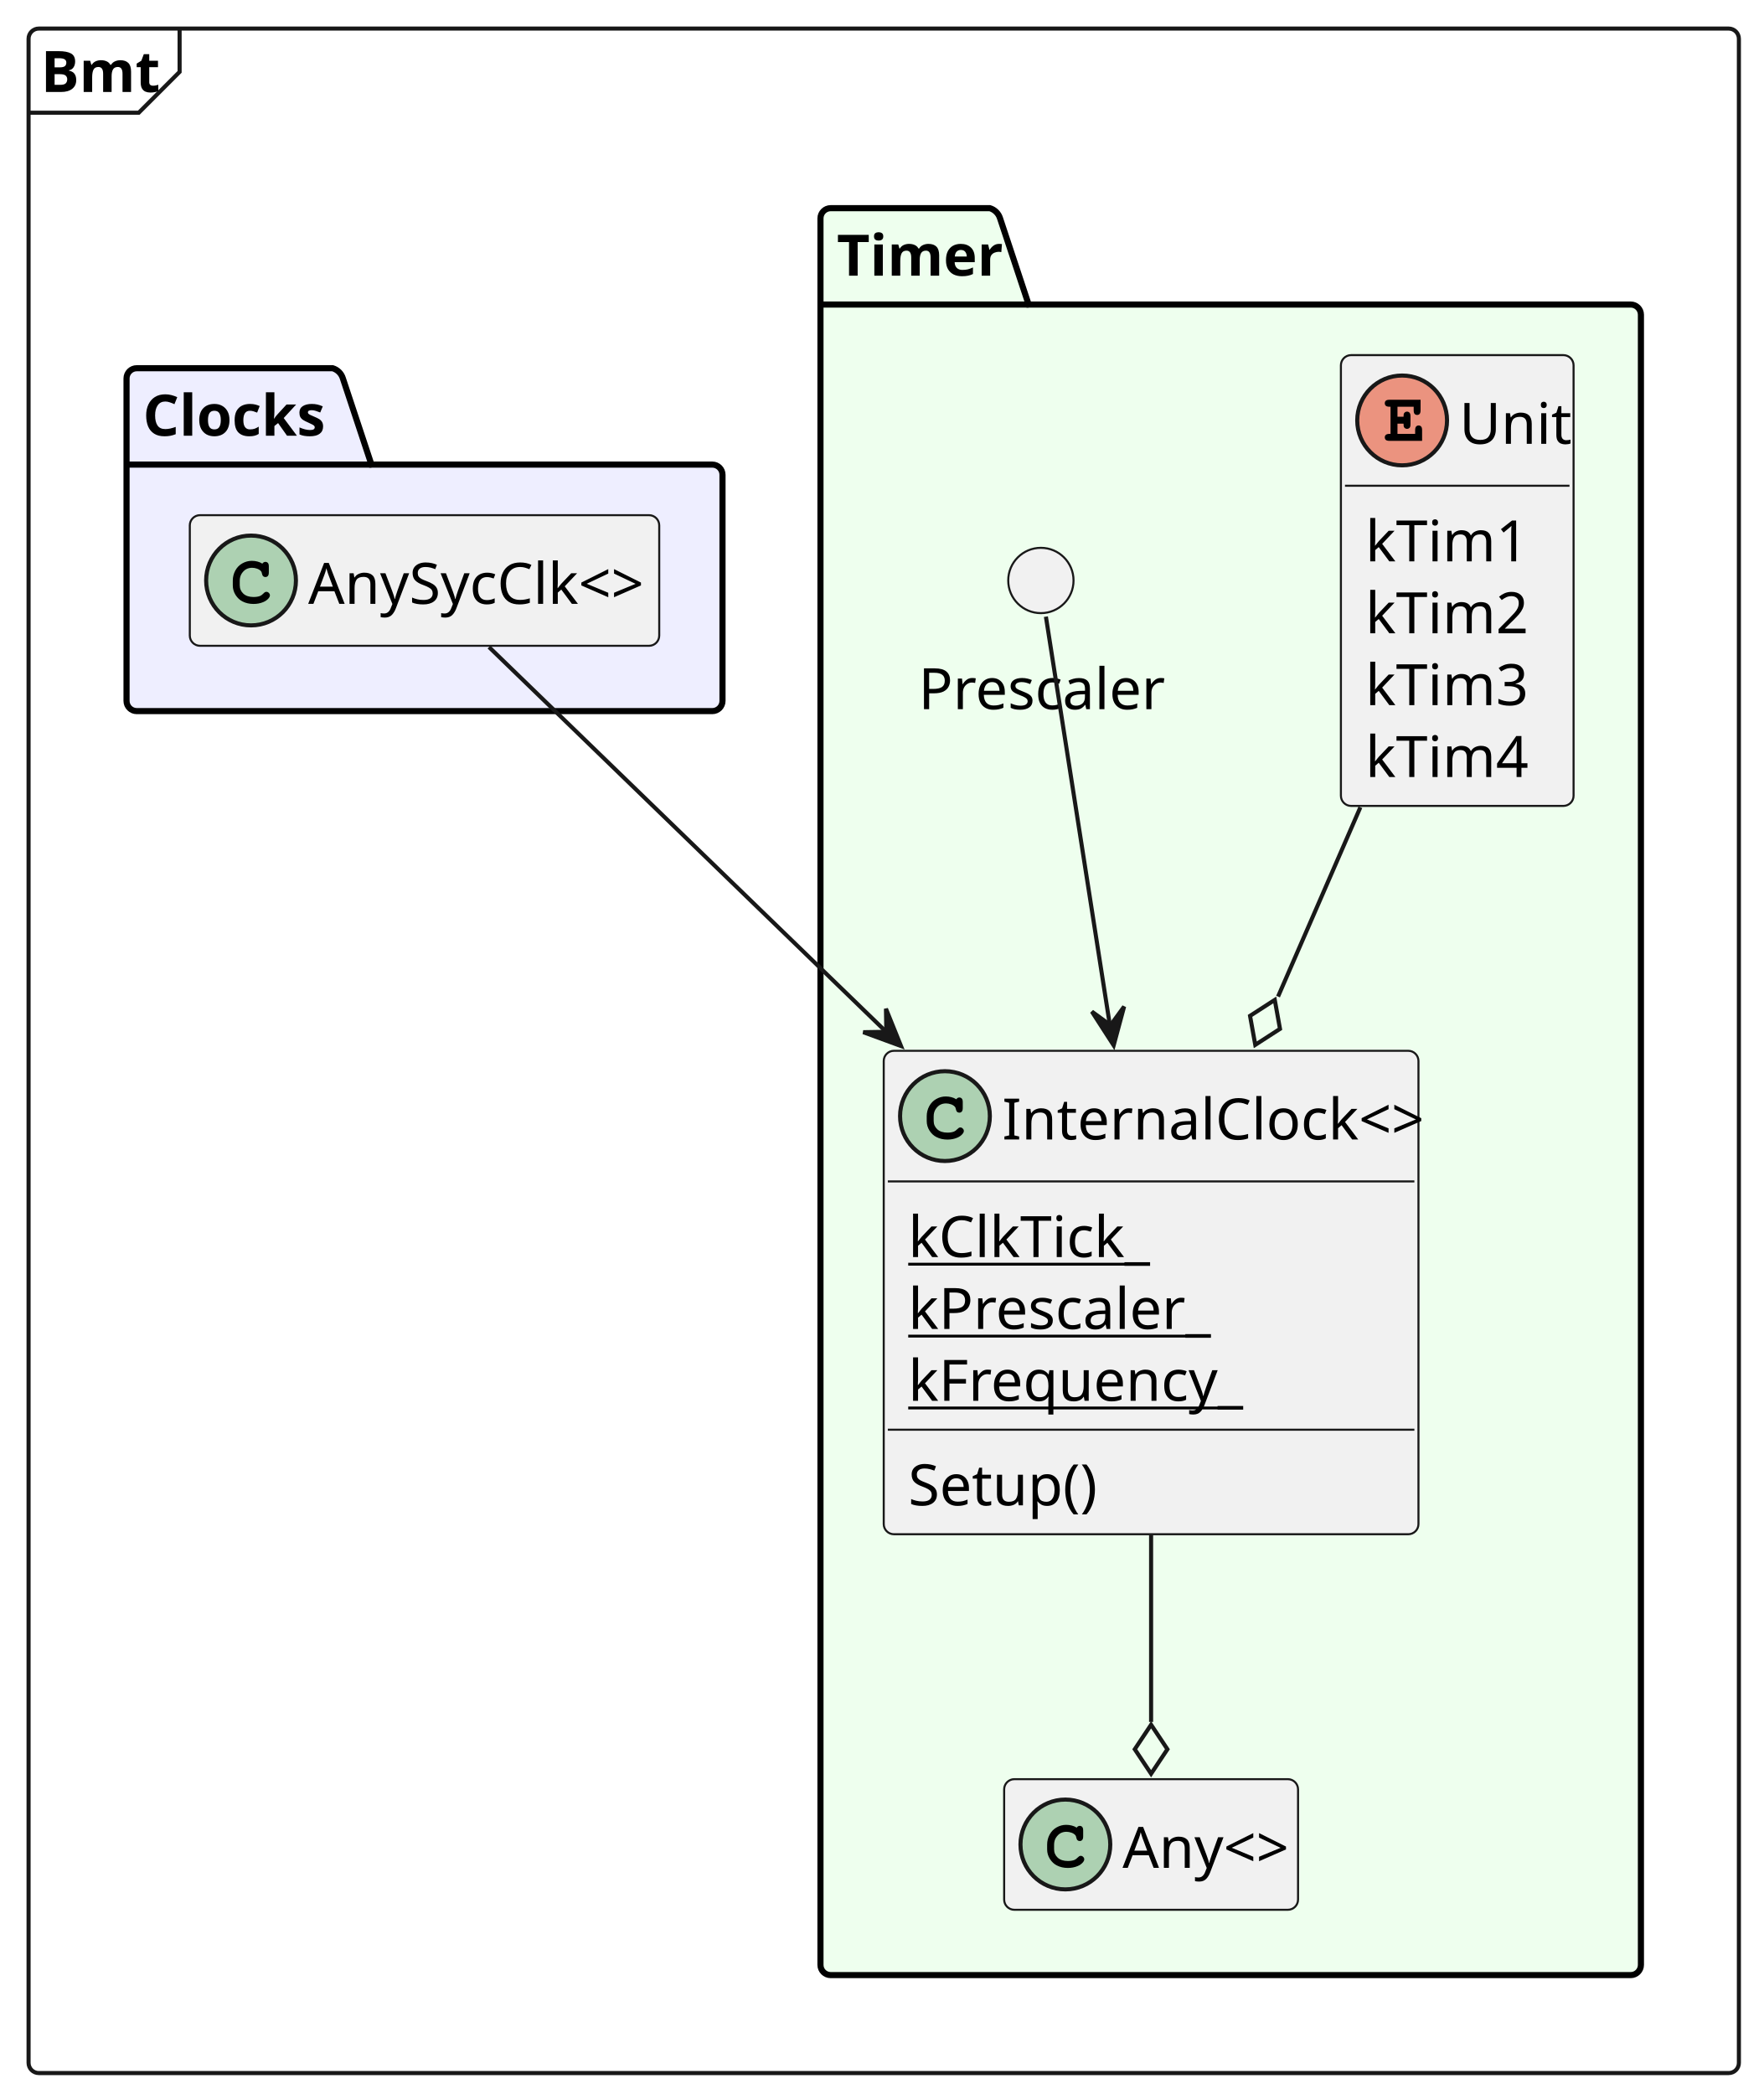
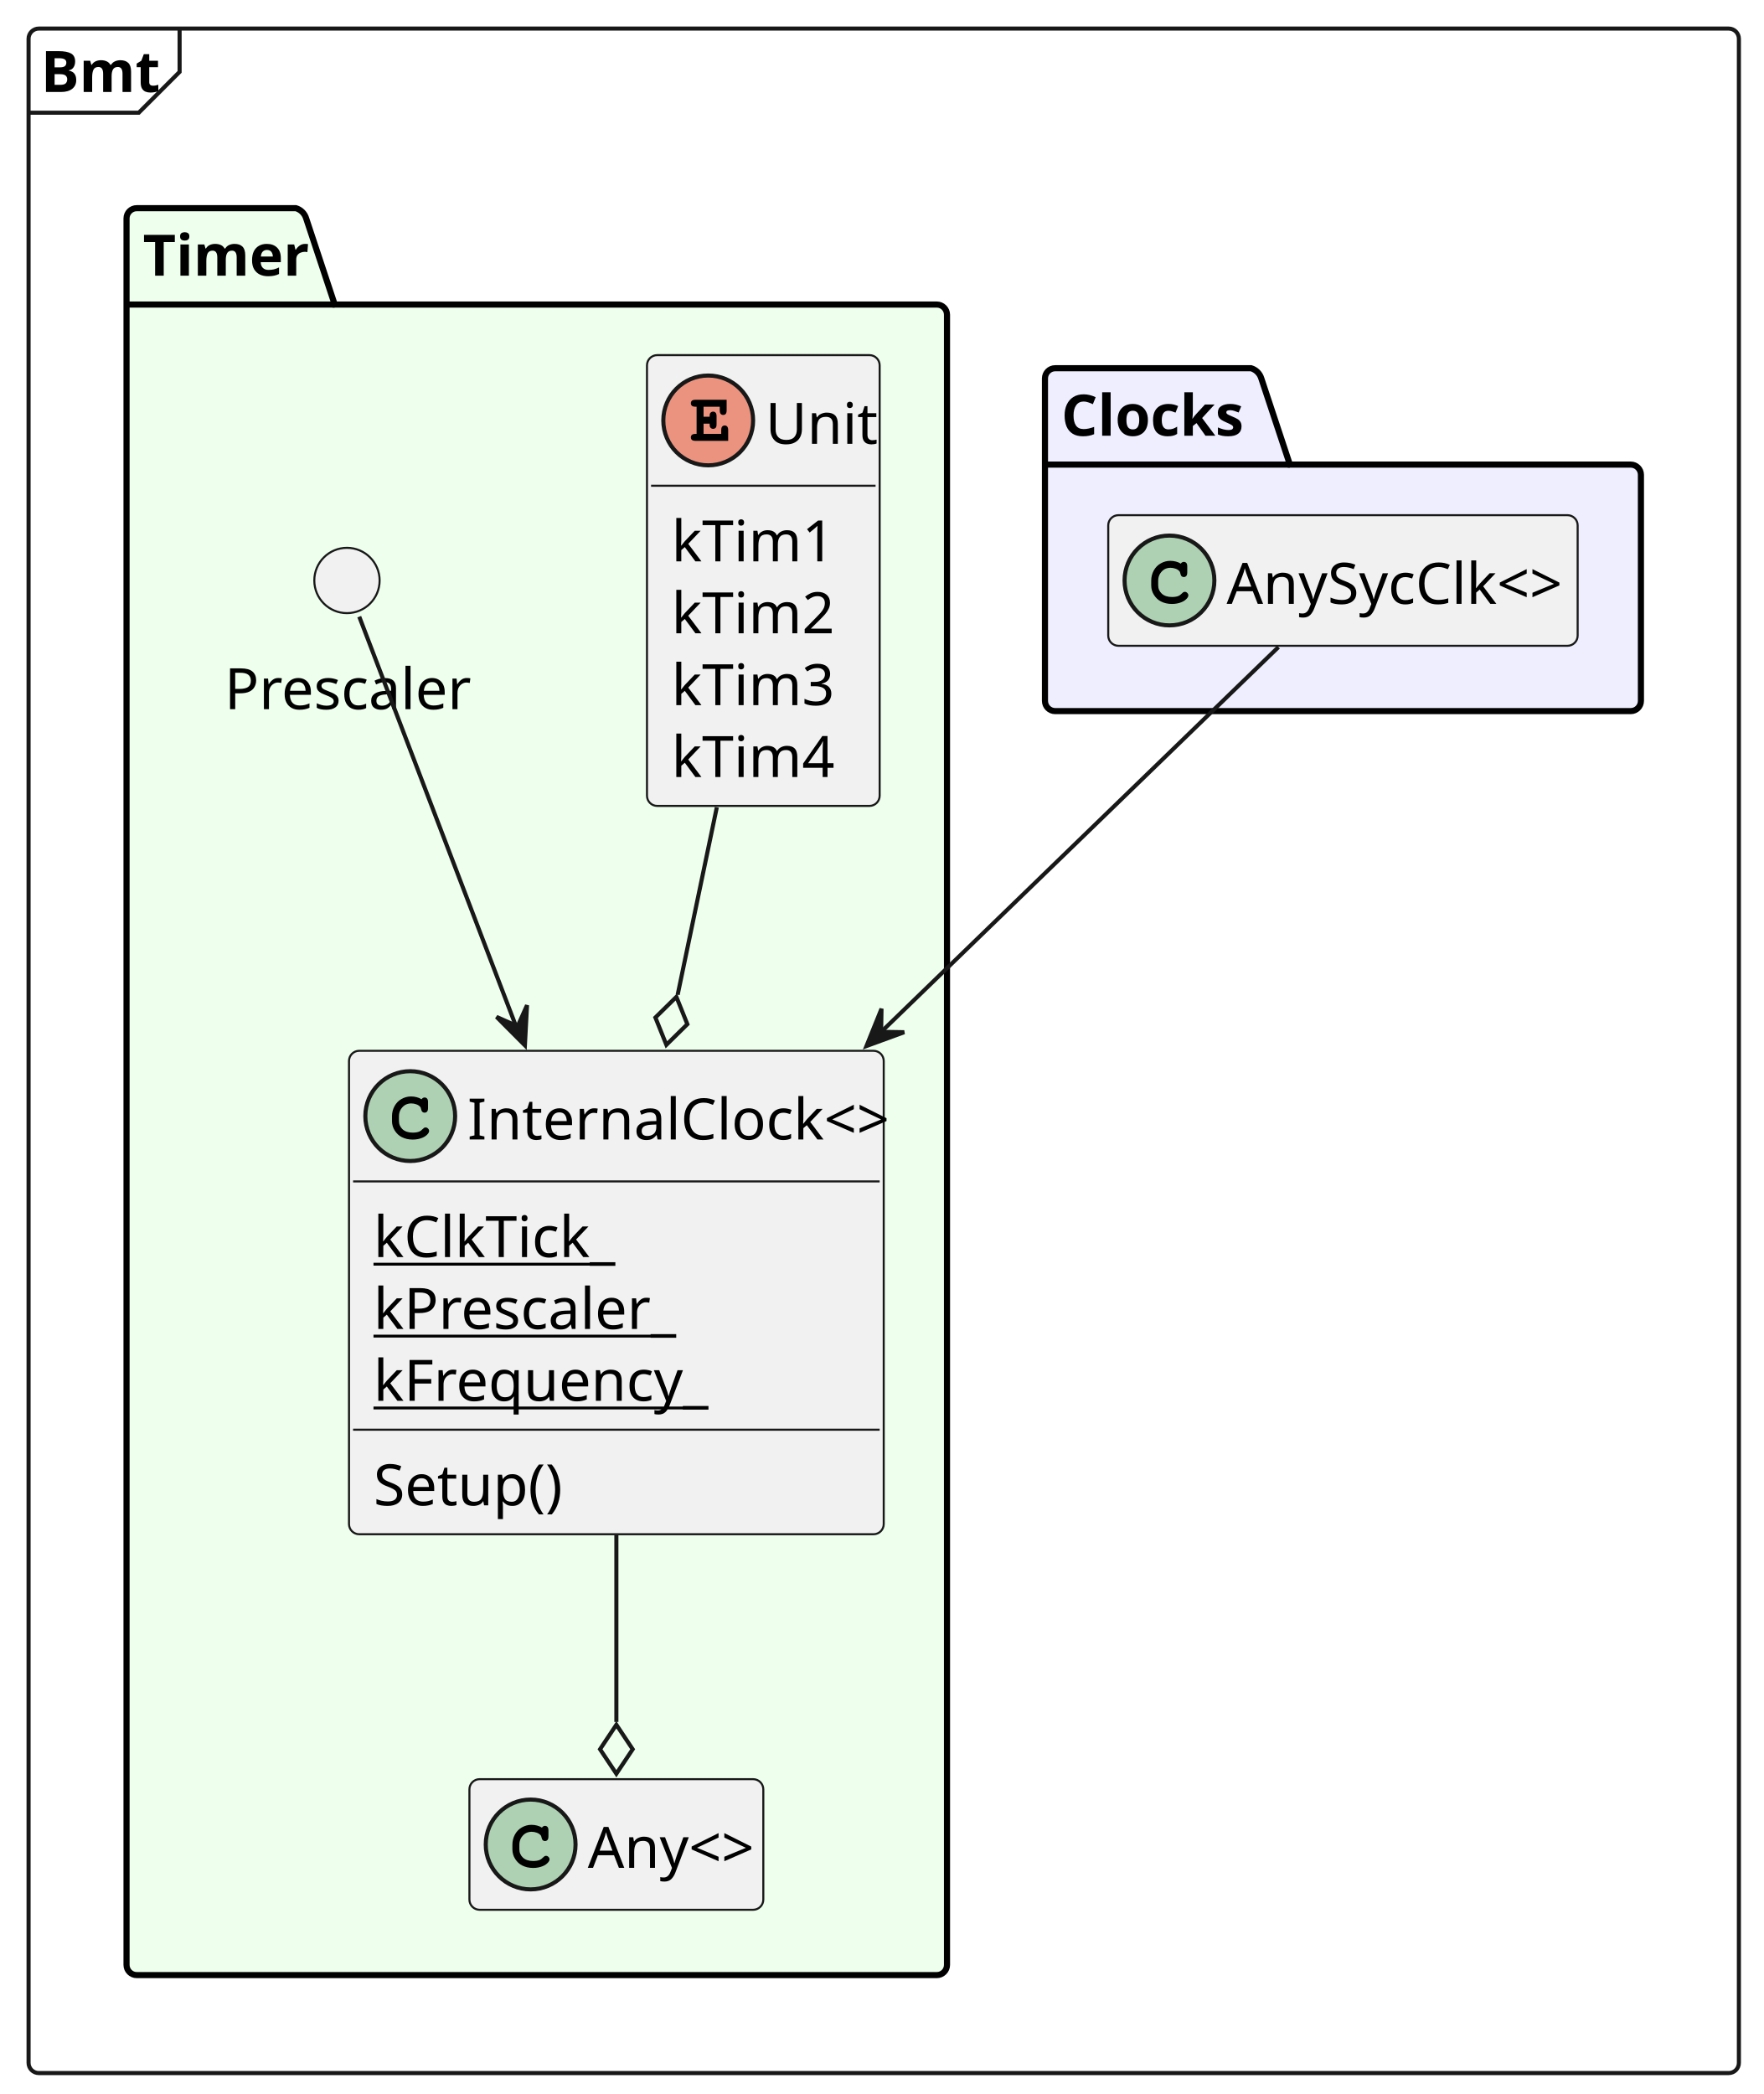
<svg xmlns="http://www.w3.org/2000/svg" contentStyleType="text/css" height="513px" preserveAspectRatio="none" style="width:432px;height:513px;background:#FFFFFF;" version="1.1" viewBox="0 0 432 513" width="432px" zoomAndPan="magnify">
  <defs />
  <g>
    <g id="cluster_Bmt">
      <rect fill="none" height="500.87" rx="2.5" ry="2.5" style="stroke:#181818;stroke-width:1.0;" width="419" x="7" y="7" />
      <path d="M44,7 L44,17.609 L34,27.609 L7,27.609 " fill="none" style="stroke:#181818;stroke-width:1.0;" />
      <text fill="#000000" font-family="sans-serif" font-size="14" font-weight="bold" lengthAdjust="spacing" textLength="27" x="10" y="22.533">Bmt</text>
    </g>
    <g id="cluster_Clocks">
-       <path d="M33.5,90.21 L81.5,90.21 A3.75,3.75 0 0 1 84,92.71 L91,113.819 L174.5,113.819 A2.5,2.5 0 0 1 177,116.319 L177,171.71 A2.5,2.5 0 0 1 174.5,174.21 L33.5,174.21 A2.5,2.5 0 0 1 31,171.71 L31,92.71 A2.5,2.5 0 0 1 33.5,90.21 " fill="#EEEEFF" style="stroke:#000000;stroke-width:1.5;" />
-       <line style="stroke:#000000;stroke-width:1.5;" x1="31" x2="91" y1="113.819" y2="113.819" />
-       <text fill="#000000" font-family="sans-serif" font-size="14" font-weight="bold" lengthAdjust="spacing" textLength="47" x="35" y="106.743">Clocks</text>
+       <path d="M258.5,90.21 L306.5,90.21 A3.75,3.75 0 0 1 309,92.71 L316,113.819 L399.5,113.819 A2.5,2.5 0 0 1 402,116.319 L402,171.71 A2.5,2.5 0 0 1 399.5,174.21 L258.5,174.21 A2.5,2.5 0 0 1 256,171.71 L256,92.71 A2.5,2.5 0 0 1 258.5,90.21 " fill="#EEEEFF" style="stroke:#000000;stroke-width:1.5;" />
+       <line style="stroke:#000000;stroke-width:1.5;" x1="256" x2="316" y1="113.819" y2="113.819" />
+       <text fill="#000000" font-family="sans-serif" font-size="14" font-weight="bold" lengthAdjust="spacing" textLength="47" x="260" y="106.743">Clocks</text>
    </g>
    <g id="cluster_Timer">
-       <path d="M203.5,51 L242.5,51 A3.75,3.75 0 0 1 245,53.5 L252,74.609 L399.5,74.609 A2.5,2.5 0 0 1 402,77.109 L402,481.37 A2.5,2.5 0 0 1 399.5,483.87 L203.5,483.87 A2.5,2.5 0 0 1 201,481.37 L201,53.5 A2.5,2.5 0 0 1 203.5,51 " fill="#EEFFEE" style="stroke:#000000;stroke-width:1.5;" />
-       <line style="stroke:#000000;stroke-width:1.5;" x1="201" x2="252" y1="74.609" y2="74.609" />
-       <text fill="#000000" font-family="sans-serif" font-size="14" font-weight="bold" lengthAdjust="spacing" textLength="38" x="205" y="67.533">Timer</text>
+       <path d="M33.5,51 L72.5,51 A3.75,3.75 0 0 1 75,53.5 L82,74.609 L229.5,74.609 A2.5,2.5 0 0 1 232,77.109 L232,481.37 A2.5,2.5 0 0 1 229.5,483.87 L33.5,483.87 A2.5,2.5 0 0 1 31,481.37 L31,53.5 A2.5,2.5 0 0 1 33.5,51 " fill="#EEFFEE" style="stroke:#000000;stroke-width:1.5;" />
+       <line style="stroke:#000000;stroke-width:1.5;" x1="31" x2="82" y1="74.609" y2="74.609" />
+       <text fill="#000000" font-family="sans-serif" font-size="14" font-weight="bold" lengthAdjust="spacing" textLength="38" x="35" y="67.533">Timer</text>
    </g>
    <g id="elem_clk">
-       <rect codeLine="345" fill="#F1F1F1" height="32" id="clk" rx="2.5" ry="2.5" style="stroke:#181818;stroke-width:0.5;" width="115" x="46.5" y="126.21" />
-       <ellipse cx="61.5" cy="142.21" fill="#ADD1B2" rx="11" ry="11" style="stroke:#181818;stroke-width:1.0;" />
-       <path d="M64.266,138.085 Q64.422,137.866 64.609,137.757 Q64.797,137.648 65.016,137.648 Q65.391,137.648 65.625,137.913 Q65.859,138.163 65.859,138.773 L65.859,140.226 Q65.859,140.835 65.625,141.101 Q65.391,141.366 65.016,141.366 Q64.672,141.366 64.469,141.163 Q64.266,140.976 64.156,140.46 Q64.109,140.101 63.922,139.913 Q63.594,139.538 62.984,139.319 Q62.375,139.101 61.75,139.101 Q60.984,139.101 60.344,139.429 Q59.719,139.757 59.219,140.507 Q58.734,141.257 58.734,142.288 L58.734,143.382 Q58.734,144.616 59.625,145.444 Q60.516,146.257 62.109,146.257 Q63.047,146.257 63.703,146.007 Q64.094,145.851 64.516,145.413 Q64.781,145.148 64.922,145.069 Q65.078,144.991 65.281,144.991 Q65.609,144.991 65.859,145.257 Q66.125,145.507 66.125,145.851 Q66.125,146.194 65.781,146.601 Q65.281,147.179 64.484,147.507 Q63.406,147.96 62.109,147.96 Q60.594,147.96 59.391,147.335 Q58.406,146.835 57.719,145.773 Q57.031,144.694 57.031,143.413 L57.031,142.257 Q57.031,140.929 57.641,139.788 Q58.266,138.632 59.359,138.023 Q60.453,137.398 61.688,137.398 Q62.422,137.398 63.062,137.569 Q63.719,137.726 64.266,138.085 Z " fill="#000000" />
-       <text fill="#000000" font-family="sans-serif" font-size="14" lengthAdjust="spacing" textLength="83" x="75.5" y="147.939">AnySycClk&lt;&gt;</text>
+       <rect codeLine="345" fill="#F1F1F1" height="32" id="clk" rx="2.5" ry="2.5" style="stroke:#181818;stroke-width:0.5;" width="115" x="271.5" y="126.21" />
+       <ellipse cx="286.5" cy="142.21" fill="#ADD1B2" rx="11" ry="11" style="stroke:#181818;stroke-width:1.0;" />
+       <path d="M289.266,138.085 Q289.422,137.866 289.609,137.757 Q289.797,137.648 290.016,137.648 Q290.391,137.648 290.625,137.913 Q290.859,138.163 290.859,138.773 L290.859,140.226 Q290.859,140.835 290.625,141.101 Q290.391,141.366 290.016,141.366 Q289.672,141.366 289.469,141.163 Q289.266,140.976 289.156,140.46 Q289.109,140.101 288.922,139.913 Q288.594,139.538 287.984,139.319 Q287.375,139.101 286.75,139.101 Q285.984,139.101 285.344,139.429 Q284.719,139.757 284.219,140.507 Q283.734,141.257 283.734,142.288 L283.734,143.382 Q283.734,144.616 284.625,145.444 Q285.516,146.257 287.109,146.257 Q288.047,146.257 288.703,146.007 Q289.094,145.851 289.516,145.413 Q289.781,145.148 289.922,145.069 Q290.078,144.991 290.281,144.991 Q290.609,144.991 290.859,145.257 Q291.125,145.507 291.125,145.851 Q291.125,146.194 290.781,146.601 Q290.281,147.179 289.484,147.507 Q288.406,147.96 287.109,147.96 Q285.594,147.96 284.391,147.335 Q283.406,146.835 282.719,145.773 Q282.031,144.694 282.031,143.413 L282.031,142.257 Q282.031,140.929 282.641,139.788 Q283.266,138.632 284.359,138.023 Q285.453,137.398 286.688,137.398 Q287.422,137.398 288.062,137.569 Q288.719,137.726 289.266,138.085 Z " fill="#000000" />
+       <text fill="#000000" font-family="sans-serif" font-size="14" lengthAdjust="spacing" textLength="83" x="300.5" y="147.939">AnySycClk&lt;&gt;</text>
    </g>
    <g id="elem_Unit">
-       <rect codeLine="348" fill="#F1F1F1" height="110.438" id="Unit" rx="2.5" ry="2.5" style="stroke:#181818;stroke-width:0.5;" width="57" x="328.5" y="87" />
-       <ellipse cx="343.5" cy="103" fill="#EB937F" rx="11" ry="11" style="stroke:#181818;stroke-width:1.0;" />
-       <path d="M342.359,103.797 L342.359,106.297 L346.688,106.297 L346.688,105.375 Q346.688,104.766 346.922,104.5 Q347.172,104.234 347.547,104.234 Q347.922,104.234 348.156,104.5 Q348.391,104.766 348.391,105.375 L348.391,108 L340.391,108 Q339.766,108 339.5,107.766 Q339.25,107.531 339.25,107.141 Q339.25,106.766 339.516,106.531 Q339.781,106.297 340.391,106.297 L340.656,106.297 L340.656,99.641 L340.391,99.641 Q339.766,99.641 339.5,99.406 Q339.25,99.172 339.25,98.781 Q339.25,98.406 339.5,98.172 Q339.766,97.938 340.391,97.938 L348.016,97.938 L348.016,100.531 Q348.016,101.141 347.781,101.406 Q347.562,101.656 347.172,101.656 Q346.797,101.656 346.562,101.406 Q346.328,101.141 346.328,100.531 L346.328,99.641 L342.359,99.641 L342.359,102.094 L343.844,102.094 Q343.844,101.438 343.969,101.25 Q344.234,100.844 344.703,100.844 Q345.078,100.844 345.312,101.109 Q345.547,101.359 345.547,101.969 L345.547,103.938 Q345.547,104.484 345.422,104.672 Q345.156,105.062 344.703,105.062 Q344.234,105.062 343.969,104.656 Q343.844,104.469 343.844,103.797 L342.359,103.797 Z " fill="#000000" />
-       <text fill="#000000" font-family="sans-serif" font-size="14" lengthAdjust="spacing" textLength="25" x="357.5" y="108.728">Unit</text>
-       <line style="stroke:#181818;stroke-width:0.5;" x1="329.5" x2="384.5" y1="119" y2="119" />
-       <text fill="#000000" font-family="sans-serif" font-size="14" lengthAdjust="spacing" textLength="39" x="334.5" y="137.533">kTim1</text>
-       <text fill="#000000" font-family="sans-serif" font-size="14" lengthAdjust="spacing" textLength="39" x="334.5" y="155.143">kTim2</text>
-       <text fill="#000000" font-family="sans-serif" font-size="14" lengthAdjust="spacing" textLength="39" x="334.5" y="172.752">kTim3</text>
-       <text fill="#000000" font-family="sans-serif" font-size="14" lengthAdjust="spacing" textLength="39" x="334.5" y="190.361">kTim4</text>
+       <rect codeLine="348" fill="#F1F1F1" height="110.438" id="Unit" rx="2.5" ry="2.5" style="stroke:#181818;stroke-width:0.5;" width="57" x="158.5" y="87" />
+       <ellipse cx="173.5" cy="103" fill="#EB937F" rx="11" ry="11" style="stroke:#181818;stroke-width:1.0;" />
+       <path d="M172.359,103.797 L172.359,106.297 L176.688,106.297 L176.688,105.375 Q176.688,104.766 176.922,104.5 Q177.172,104.234 177.547,104.234 Q177.922,104.234 178.156,104.5 Q178.391,104.766 178.391,105.375 L178.391,108 L170.391,108 Q169.766,108 169.5,107.766 Q169.25,107.531 169.25,107.141 Q169.25,106.766 169.516,106.531 Q169.781,106.297 170.391,106.297 L170.656,106.297 L170.656,99.641 L170.391,99.641 Q169.766,99.641 169.5,99.406 Q169.25,99.172 169.25,98.781 Q169.25,98.406 169.5,98.172 Q169.766,97.938 170.391,97.938 L178.016,97.938 L178.016,100.531 Q178.016,101.141 177.781,101.406 Q177.562,101.656 177.172,101.656 Q176.797,101.656 176.562,101.406 Q176.328,101.141 176.328,100.531 L176.328,99.641 L172.359,99.641 L172.359,102.094 L173.844,102.094 Q173.844,101.438 173.969,101.25 Q174.234,100.844 174.703,100.844 Q175.078,100.844 175.312,101.109 Q175.547,101.359 175.547,101.969 L175.547,103.938 Q175.547,104.484 175.422,104.672 Q175.156,105.062 174.703,105.062 Q174.234,105.062 173.969,104.656 Q173.844,104.469 173.844,103.797 L172.359,103.797 Z " fill="#000000" />
+       <text fill="#000000" font-family="sans-serif" font-size="14" lengthAdjust="spacing" textLength="25" x="187.5" y="108.728">Unit</text>
+       <line style="stroke:#181818;stroke-width:0.5;" x1="159.5" x2="214.5" y1="119" y2="119" />
+       <text fill="#000000" font-family="sans-serif" font-size="14" lengthAdjust="spacing" textLength="39" x="164.5" y="137.533">kTim1</text>
+       <text fill="#000000" font-family="sans-serif" font-size="14" lengthAdjust="spacing" textLength="39" x="164.5" y="155.143">kTim2</text>
+       <text fill="#000000" font-family="sans-serif" font-size="14" lengthAdjust="spacing" textLength="39" x="164.5" y="172.752">kTim3</text>
+       <text fill="#000000" font-family="sans-serif" font-size="14" lengthAdjust="spacing" textLength="39" x="164.5" y="190.361">kTim4</text>
    </g>
    <g id="elem_pre">
-       <ellipse cx="255" cy="142.21" fill="#F1F1F1" rx="8" ry="8" style="stroke:#181818;stroke-width:0.5;" />
-       <text fill="#000000" font-family="sans-serif" font-size="14" lengthAdjust="spacing" textLength="60" x="225" y="173.743">Prescaler</text>
+       <ellipse cx="85" cy="142.21" fill="#F1F1F1" rx="8" ry="8" style="stroke:#181818;stroke-width:0.5;" />
+       <text fill="#000000" font-family="sans-serif" font-size="14" lengthAdjust="spacing" textLength="60" x="55" y="173.743">Prescaler</text>
    </g>
    <g id="elem_i_pre">
-       <rect codeLine="355" fill="#F1F1F1" height="118.438" id="i_pre" rx="2.5" ry="2.5" style="stroke:#181818;stroke-width:0.5;" width="131" x="216.5" y="257.43" />
-       <ellipse cx="231.5" cy="273.43" fill="#ADD1B2" rx="11" ry="11" style="stroke:#181818;stroke-width:1.0;" />
-       <path d="M234.266,269.305 Q234.422,269.086 234.609,268.977 Q234.797,268.868 235.016,268.868 Q235.391,268.868 235.625,269.133 Q235.859,269.383 235.859,269.993 L235.859,271.446 Q235.859,272.055 235.625,272.321 Q235.391,272.586 235.016,272.586 Q234.672,272.586 234.469,272.383 Q234.266,272.196 234.156,271.68 Q234.109,271.321 233.922,271.133 Q233.594,270.758 232.984,270.539 Q232.375,270.321 231.75,270.321 Q230.984,270.321 230.344,270.649 Q229.719,270.977 229.219,271.727 Q228.734,272.477 228.734,273.508 L228.734,274.602 Q228.734,275.836 229.625,276.664 Q230.516,277.477 232.109,277.477 Q233.047,277.477 233.703,277.227 Q234.094,277.071 234.516,276.633 Q234.781,276.368 234.922,276.289 Q235.078,276.211 235.281,276.211 Q235.609,276.211 235.859,276.477 Q236.125,276.727 236.125,277.071 Q236.125,277.414 235.781,277.821 Q235.281,278.399 234.484,278.727 Q233.406,279.18 232.109,279.18 Q230.594,279.18 229.391,278.555 Q228.406,278.055 227.719,276.993 Q227.031,275.914 227.031,274.633 L227.031,273.477 Q227.031,272.149 227.641,271.008 Q228.266,269.852 229.359,269.243 Q230.453,268.618 231.688,268.618 Q232.422,268.618 233.062,268.789 Q233.719,268.946 234.266,269.305 Z " fill="#000000" />
-       <text fill="#000000" font-family="sans-serif" font-size="14" lengthAdjust="spacing" textLength="99" x="245.5" y="279.159">InternalClock&lt;&gt;</text>
-       <line style="stroke:#181818;stroke-width:0.5;" x1="217.5" x2="346.5" y1="289.43" y2="289.43" />
-       <text fill="#000000" font-family="sans-serif" font-size="14" lengthAdjust="spacing" text-decoration="underline" textLength="61" x="222.5" y="307.963">kClkTick_</text>
-       <text fill="#000000" font-family="sans-serif" font-size="14" lengthAdjust="spacing" text-decoration="underline" textLength="75" x="222.5" y="325.573">kPrescaler_</text>
-       <text fill="#000000" font-family="sans-serif" font-size="14" lengthAdjust="spacing" text-decoration="underline" textLength="83" x="222.5" y="343.182">kFrequency_</text>
-       <line style="stroke:#181818;stroke-width:0.5;" x1="217.5" x2="346.5" y1="350.258" y2="350.258" />
-       <text fill="#000000" font-family="sans-serif" font-size="14" lengthAdjust="spacing" textLength="47" x="222.5" y="368.791">Setup()</text>
+       <rect codeLine="355" fill="#F1F1F1" height="118.438" id="i_pre" rx="2.5" ry="2.5" style="stroke:#181818;stroke-width:0.5;" width="131" x="85.5" y="257.43" />
+       <ellipse cx="100.5" cy="273.43" fill="#ADD1B2" rx="11" ry="11" style="stroke:#181818;stroke-width:1.0;" />
+       <path d="M103.266,269.305 Q103.422,269.086 103.609,268.977 Q103.797,268.868 104.016,268.868 Q104.391,268.868 104.625,269.133 Q104.859,269.383 104.859,269.993 L104.859,271.446 Q104.859,272.055 104.625,272.321 Q104.391,272.586 104.016,272.586 Q103.672,272.586 103.469,272.383 Q103.266,272.196 103.156,271.68 Q103.109,271.321 102.922,271.133 Q102.594,270.758 101.984,270.539 Q101.375,270.321 100.75,270.321 Q99.984,270.321 99.344,270.649 Q98.719,270.977 98.219,271.727 Q97.734,272.477 97.734,273.508 L97.734,274.602 Q97.734,275.836 98.625,276.664 Q99.516,277.477 101.109,277.477 Q102.047,277.477 102.703,277.227 Q103.094,277.071 103.516,276.633 Q103.781,276.368 103.922,276.289 Q104.078,276.211 104.281,276.211 Q104.609,276.211 104.859,276.477 Q105.125,276.727 105.125,277.071 Q105.125,277.414 104.781,277.821 Q104.281,278.399 103.484,278.727 Q102.406,279.18 101.109,279.18 Q99.594,279.18 98.391,278.555 Q97.406,278.055 96.719,276.993 Q96.031,275.914 96.031,274.633 L96.031,273.477 Q96.031,272.149 96.641,271.008 Q97.266,269.852 98.359,269.243 Q99.453,268.618 100.688,268.618 Q101.422,268.618 102.062,268.789 Q102.719,268.946 103.266,269.305 Z " fill="#000000" />
+       <text fill="#000000" font-family="sans-serif" font-size="14" lengthAdjust="spacing" textLength="99" x="114.5" y="279.159">InternalClock&lt;&gt;</text>
+       <line style="stroke:#181818;stroke-width:0.5;" x1="86.5" x2="215.5" y1="289.43" y2="289.43" />
+       <text fill="#000000" font-family="sans-serif" font-size="14" lengthAdjust="spacing" text-decoration="underline" textLength="61" x="91.5" y="307.963">kClkTick_</text>
+       <text fill="#000000" font-family="sans-serif" font-size="14" lengthAdjust="spacing" text-decoration="underline" textLength="75" x="91.5" y="325.573">kPrescaler_</text>
+       <text fill="#000000" font-family="sans-serif" font-size="14" lengthAdjust="spacing" text-decoration="underline" textLength="83" x="91.5" y="343.182">kFrequency_</text>
+       <line style="stroke:#181818;stroke-width:0.5;" x1="86.5" x2="215.5" y1="350.258" y2="350.258" />
+       <text fill="#000000" font-family="sans-serif" font-size="14" lengthAdjust="spacing" textLength="47" x="91.5" y="368.791">Setup()</text>
    </g>
    <g id="elem_any">
-       <rect codeLine="361" fill="#F1F1F1" height="32" id="any" rx="2.5" ry="2.5" style="stroke:#181818;stroke-width:0.5;" width="72" x="246" y="435.87" />
-       <ellipse cx="261" cy="451.87" fill="#ADD1B2" rx="11" ry="11" style="stroke:#181818;stroke-width:1.0;" />
-       <path d="M263.766,447.745 Q263.922,447.526 264.109,447.417 Q264.297,447.308 264.516,447.308 Q264.891,447.308 265.125,447.573 Q265.359,447.823 265.359,448.433 L265.359,449.886 Q265.359,450.495 265.125,450.761 Q264.891,451.026 264.516,451.026 Q264.172,451.026 263.969,450.823 Q263.766,450.636 263.656,450.12 Q263.609,449.761 263.422,449.573 Q263.094,449.198 262.484,448.979 Q261.875,448.761 261.25,448.761 Q260.484,448.761 259.844,449.089 Q259.219,449.417 258.719,450.167 Q258.234,450.917 258.234,451.948 L258.234,453.042 Q258.234,454.276 259.125,455.104 Q260.016,455.917 261.609,455.917 Q262.547,455.917 263.203,455.667 Q263.594,455.511 264.016,455.073 Q264.281,454.808 264.422,454.729 Q264.578,454.651 264.781,454.651 Q265.109,454.651 265.359,454.917 Q265.625,455.167 265.625,455.511 Q265.625,455.854 265.281,456.261 Q264.781,456.839 263.984,457.167 Q262.906,457.62 261.609,457.62 Q260.094,457.62 258.891,456.995 Q257.906,456.495 257.219,455.433 Q256.531,454.354 256.531,453.073 L256.531,451.917 Q256.531,450.589 257.141,449.448 Q257.766,448.292 258.859,447.683 Q259.953,447.058 261.188,447.058 Q261.922,447.058 262.562,447.229 Q263.219,447.386 263.766,447.745 Z " fill="#000000" />
-       <text fill="#000000" font-family="sans-serif" font-size="14" lengthAdjust="spacing" textLength="40" x="275" y="457.599">Any&lt;&gt;</text>
+       <rect codeLine="361" fill="#F1F1F1" height="32" id="any" rx="2.5" ry="2.5" style="stroke:#181818;stroke-width:0.5;" width="72" x="115" y="435.87" />
+       <ellipse cx="130" cy="451.87" fill="#ADD1B2" rx="11" ry="11" style="stroke:#181818;stroke-width:1.0;" />
+       <path d="M132.766,447.745 Q132.922,447.526 133.109,447.417 Q133.297,447.308 133.516,447.308 Q133.891,447.308 134.125,447.573 Q134.359,447.823 134.359,448.433 L134.359,449.886 Q134.359,450.495 134.125,450.761 Q133.891,451.026 133.516,451.026 Q133.172,451.026 132.969,450.823 Q132.766,450.636 132.656,450.12 Q132.609,449.761 132.422,449.573 Q132.094,449.198 131.484,448.979 Q130.875,448.761 130.25,448.761 Q129.484,448.761 128.844,449.089 Q128.219,449.417 127.719,450.167 Q127.234,450.917 127.234,451.948 L127.234,453.042 Q127.234,454.276 128.125,455.104 Q129.016,455.917 130.609,455.917 Q131.547,455.917 132.203,455.667 Q132.594,455.511 133.016,455.073 Q133.281,454.808 133.422,454.729 Q133.578,454.651 133.781,454.651 Q134.109,454.651 134.359,454.917 Q134.625,455.167 134.625,455.511 Q134.625,455.854 134.281,456.261 Q133.781,456.839 132.984,457.167 Q131.906,457.62 130.609,457.62 Q129.094,457.62 127.891,456.995 Q126.906,456.495 126.219,455.433 Q125.531,454.354 125.531,453.073 L125.531,451.917 Q125.531,450.589 126.141,449.448 Q126.766,448.292 127.859,447.683 Q128.953,447.058 130.188,447.058 Q130.922,447.058 131.562,447.229 Q132.219,447.386 132.766,447.745 Z " fill="#000000" />
+       <text fill="#000000" font-family="sans-serif" font-size="14" lengthAdjust="spacing" textLength="40" x="144" y="457.599">Any&lt;&gt;</text>
    </g>
    <g id="link_clk_i_pre">
-       <path codeLine="364" d="M119.8,158.52 C141.63,179.66 182.31,219.08 217.47,253.14 " fill="none" id="clk-to-i_pre" style="stroke:#181818;stroke-width:1.0;" />
-       <polygon fill="#181818" points="220.73,256.26,217.046,247.126,217.138,252.782,211.482,252.874,220.73,256.26" style="stroke:#181818;stroke-width:1.0;" />
+       <path codeLine="364" d="M313.2,158.52 C291.37,179.66 250.69,219.08 215.53,253.14 " fill="none" id="clk-to-i_pre" style="stroke:#181818;stroke-width:1.0;" />
+       <polygon fill="#181818" points="212.27,256.26,221.518,252.874,215.862,252.782,215.954,247.126,212.27,256.26" style="stroke:#181818;stroke-width:1.0;" />
    </g>
    <g id="link_pre_i_pre">
-       <path codeLine="365" d="M256.23,151.07 C259,168.78 265.97,213.25 271.96,251.51 " fill="none" id="pre-to-i_pre" style="stroke:#181818;stroke-width:1.0;" />
-       <polygon fill="#181818" points="272.83,256.1,275.394,246.591,272.059,251.16,267.49,247.825,272.83,256.1" style="stroke:#181818;stroke-width:1.0;" />
+       <path codeLine="365" d="M88.01,151.07 C94.79,168.78 111.81,213.25 126.45,251.51 " fill="none" id="pre-to-i_pre" style="stroke:#181818;stroke-width:1.0;" />
+       <polygon fill="#181818" points="128.59,256.1,129.113,246.265,126.805,251.43,121.64,249.121,128.59,256.1" style="stroke:#181818;stroke-width:1.0;" />
    </g>
    <g id="link_Unit_i_pre">
-       <path codeLine="366" d="M333.27,197.77 C326.87,212.5 319.84,228.65 313.1,244.15 " fill="none" id="Unit-to-i_pre" style="stroke:#181818;stroke-width:1.0;" />
-       <polygon fill="none" points="307.52,255.97,313.578,252.059,312.298,244.962,306.24,248.874,307.52,255.97" style="stroke:#181818;stroke-width:1.0;" />
+       <path codeLine="366" d="M175.61,197.77 C172.57,212.35 169.23,228.33 166.02,243.69 " fill="none" id="Unit-to-i_pre" style="stroke:#181818;stroke-width:1.0;" />
+       <polygon fill="none" points="163.25,255.97,168.392,250.914,165.702,244.223,160.56,249.279,163.25,255.97" style="stroke:#181818;stroke-width:1.0;" />
    </g>
    <g id="link_i_pre_any">
-       <path codeLine="367" d="M282,376.08 C282,391.93 282,408.41 282,421.85 " fill="none" id="i_pre-to-any" style="stroke:#181818;stroke-width:1.0;" />
-       <polygon fill="none" points="282,434.54,286,428.54,282,422.54,278,428.54,282,434.54" style="stroke:#181818;stroke-width:1.0;" />
+       <path codeLine="367" d="M151,376.08 C151,391.93 151,408.41 151,421.85 " fill="none" id="i_pre-to-any" style="stroke:#181818;stroke-width:1.0;" />
+       <polygon fill="none" points="151,434.54,155,428.54,151,422.54,147,428.54,151,434.54" style="stroke:#181818;stroke-width:1.0;" />
    </g>
  </g>
</svg>
